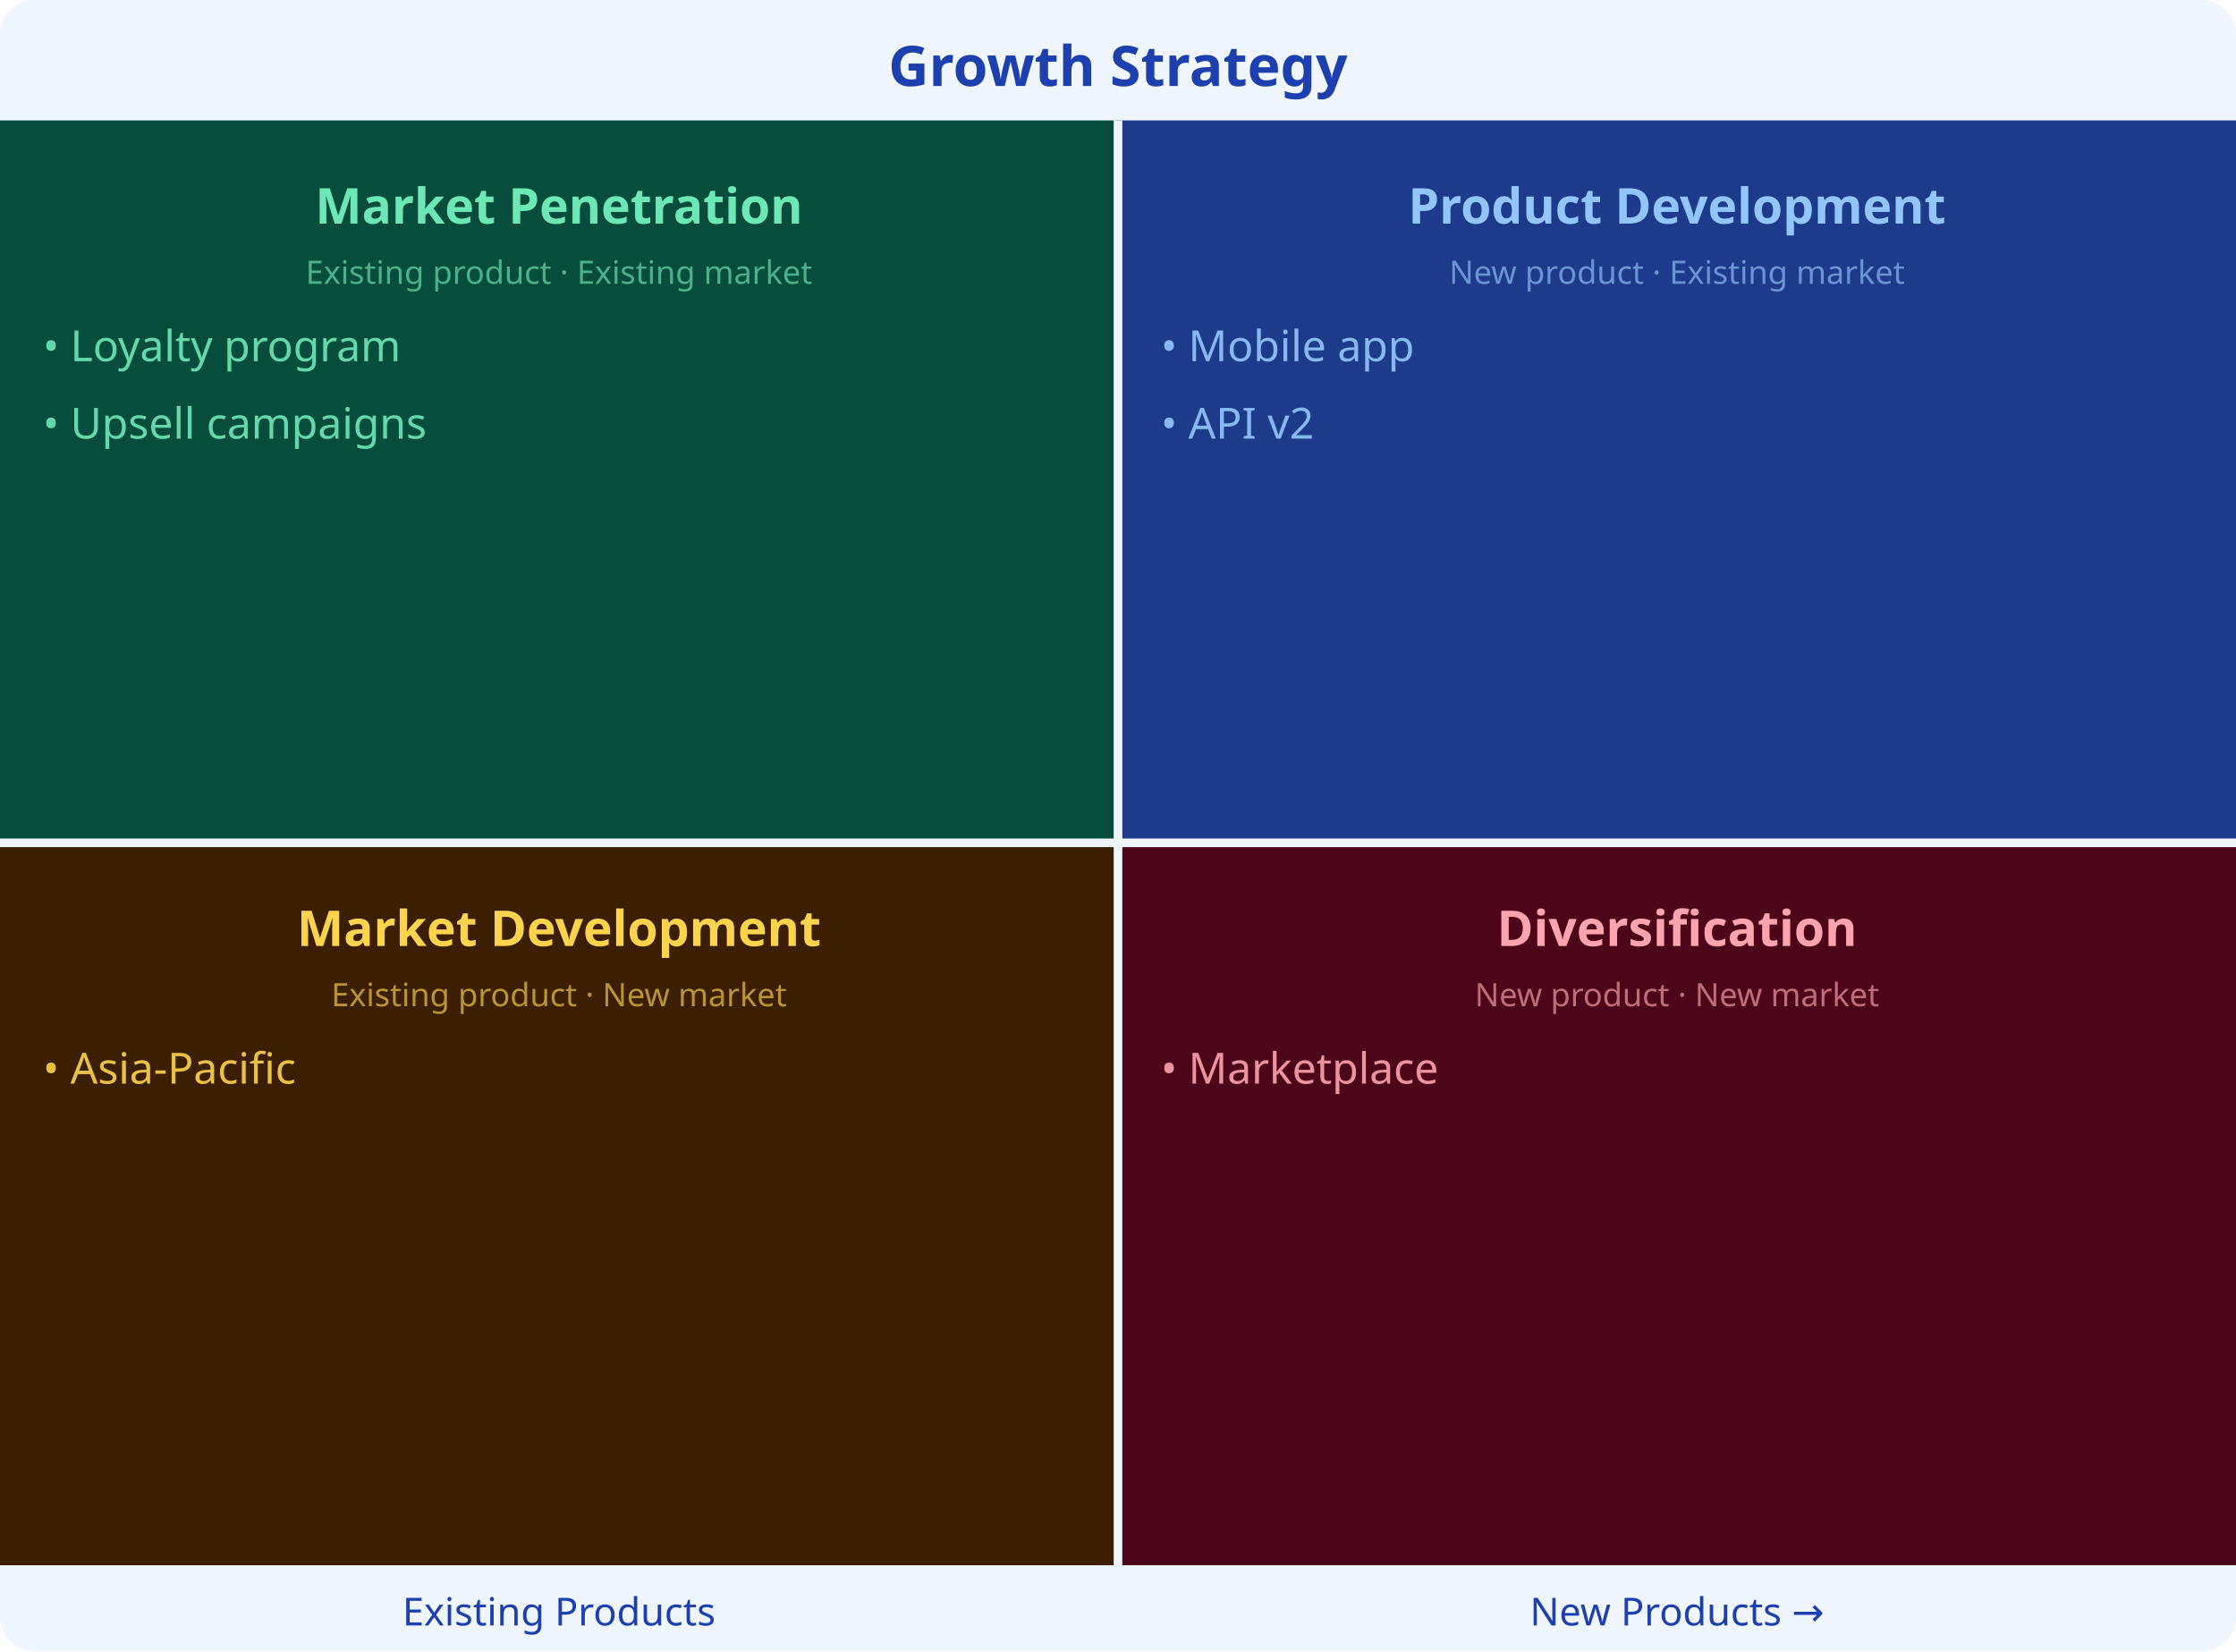
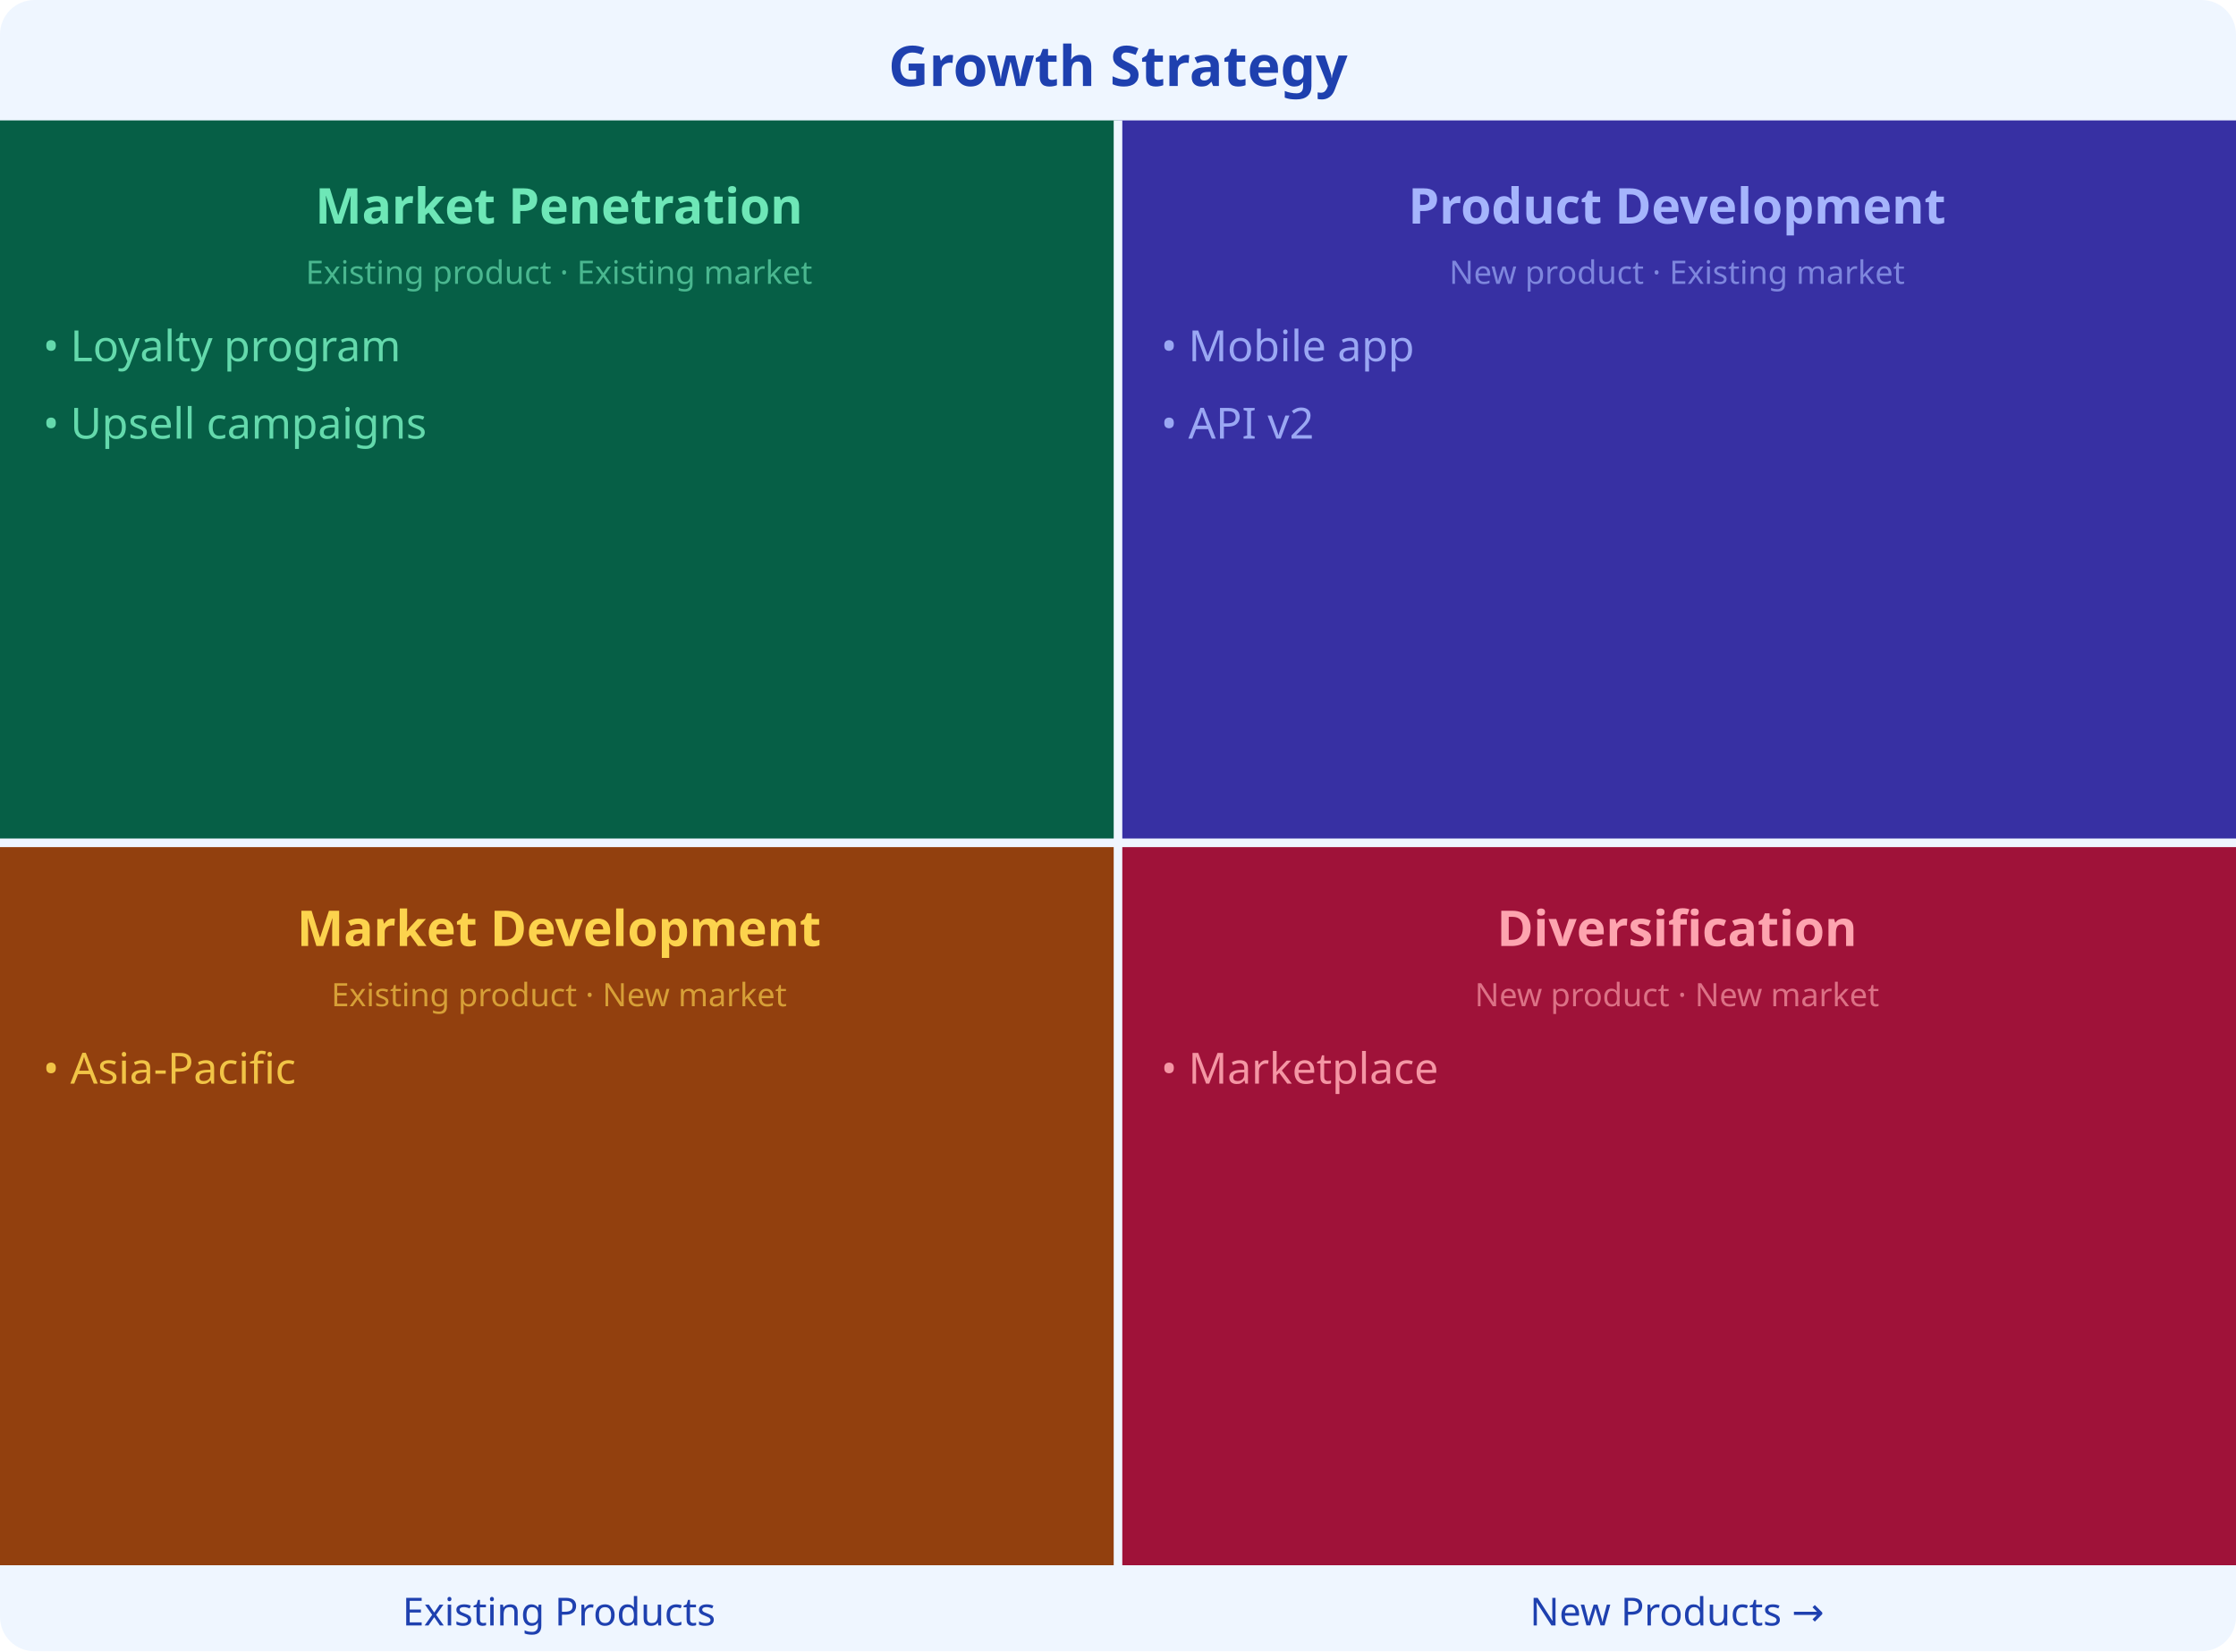
<svg xmlns="http://www.w3.org/2000/svg" viewBox="0 0 520 384" style="width:100%;height:auto">
  <rect width="520" height="384" fill="#eff6ff" rx="8" />
  <text x="260" y="20" text-anchor="middle" font-size="13" fill="#1e40af" font-family="system-ui,sans-serif" font-weight="600">Growth Strategy</text>
-   <rect x="0" y="28" width="260" height="168" fill="#064e3b" />
+   <rect x="0" y="28" width="260" height="168" fill="#065f46" />
  <text x="130" y="52" text-anchor="middle" font-size="11.5" fill="#6ee7b7" font-family="system-ui,sans-serif" font-weight="700">Market Penetration</text>
  <text x="130" y="66" text-anchor="middle" font-size="7.5" fill="#6ee7b7" font-family="system-ui,sans-serif" opacity="0.65">Existing product · Existing market</text>
  <text x="10" y="84" font-size="10" fill="#6ee7b7" font-family="system-ui,sans-serif" opacity="0.9">• Loyalty program</text>
  <text x="10" y="102" font-size="10" fill="#6ee7b7" font-family="system-ui,sans-serif" opacity="0.9">• Upsell campaigns</text>
-   <rect x="260" y="28" width="260" height="168" fill="#1e3a8a" />
-   <text x="390" y="52" text-anchor="middle" font-size="11.5" fill="#93c5fd" font-family="system-ui,sans-serif" font-weight="700">Product Development</text>
-   <text x="390" y="66" text-anchor="middle" font-size="7.5" fill="#93c5fd" font-family="system-ui,sans-serif" opacity="0.65">New product · Existing market</text>
-   <text x="270" y="84" font-size="10" fill="#93c5fd" font-family="system-ui,sans-serif" opacity="0.9">• Mobile app</text>
-   <text x="270" y="102" font-size="10" fill="#93c5fd" font-family="system-ui,sans-serif" opacity="0.9">• API v2</text>
-   <rect x="0" y="196" width="260" height="168" fill="#3b1f00" />
+   <rect x="260" y="28" width="260" height="168" fill="#3730a3" />
+   <text x="390" y="52" text-anchor="middle" font-size="11.5" fill="#a5b4fc" font-family="system-ui,sans-serif" font-weight="700">Product Development</text>
+   <text x="390" y="66" text-anchor="middle" font-size="7.5" fill="#a5b4fc" font-family="system-ui,sans-serif" opacity="0.65">New product · Existing market</text>
+   <text x="270" y="84" font-size="10" fill="#a5b4fc" font-family="system-ui,sans-serif" opacity="0.9">• Mobile app</text>
+   <text x="270" y="102" font-size="10" fill="#a5b4fc" font-family="system-ui,sans-serif" opacity="0.9">• API v2</text>
+   <rect x="0" y="196" width="260" height="168" fill="#92400e" />
  <text x="130" y="220" text-anchor="middle" font-size="11.5" fill="#fcd34d" font-family="system-ui,sans-serif" font-weight="700">Market Development</text>
  <text x="130" y="234" text-anchor="middle" font-size="7.5" fill="#fcd34d" font-family="system-ui,sans-serif" opacity="0.65">Existing product · New market</text>
  <text x="10" y="252" font-size="10" fill="#fcd34d" font-family="system-ui,sans-serif" opacity="0.9">• Asia-Pacific</text>
-   <rect x="260" y="196" width="260" height="168" fill="#4c0519" />
+   <rect x="260" y="196" width="260" height="168" fill="#9f1239" />
  <text x="390" y="220" text-anchor="middle" font-size="11.5" fill="#fda4af" font-family="system-ui,sans-serif" font-weight="700">Diversification</text>
  <text x="390" y="234" text-anchor="middle" font-size="7.5" fill="#fda4af" font-family="system-ui,sans-serif" opacity="0.65">New product · New market</text>
  <text x="270" y="252" font-size="10" fill="#fda4af" font-family="system-ui,sans-serif" opacity="0.9">• Marketplace</text>
  <line x1="260" y1="28" x2="260" y2="364" stroke="#eff6ff" stroke-width="2" />
  <line x1="0" y1="196" x2="520" y2="196" stroke="#eff6ff" stroke-width="2" />
  <text x="130" y="378" text-anchor="middle" font-size="9" fill="#1e40af" font-family="system-ui,sans-serif">Existing Products</text>
  <text x="390" y="378" text-anchor="middle" font-size="9" fill="#1e40af" font-family="system-ui,sans-serif">New Products →</text>
</svg>
